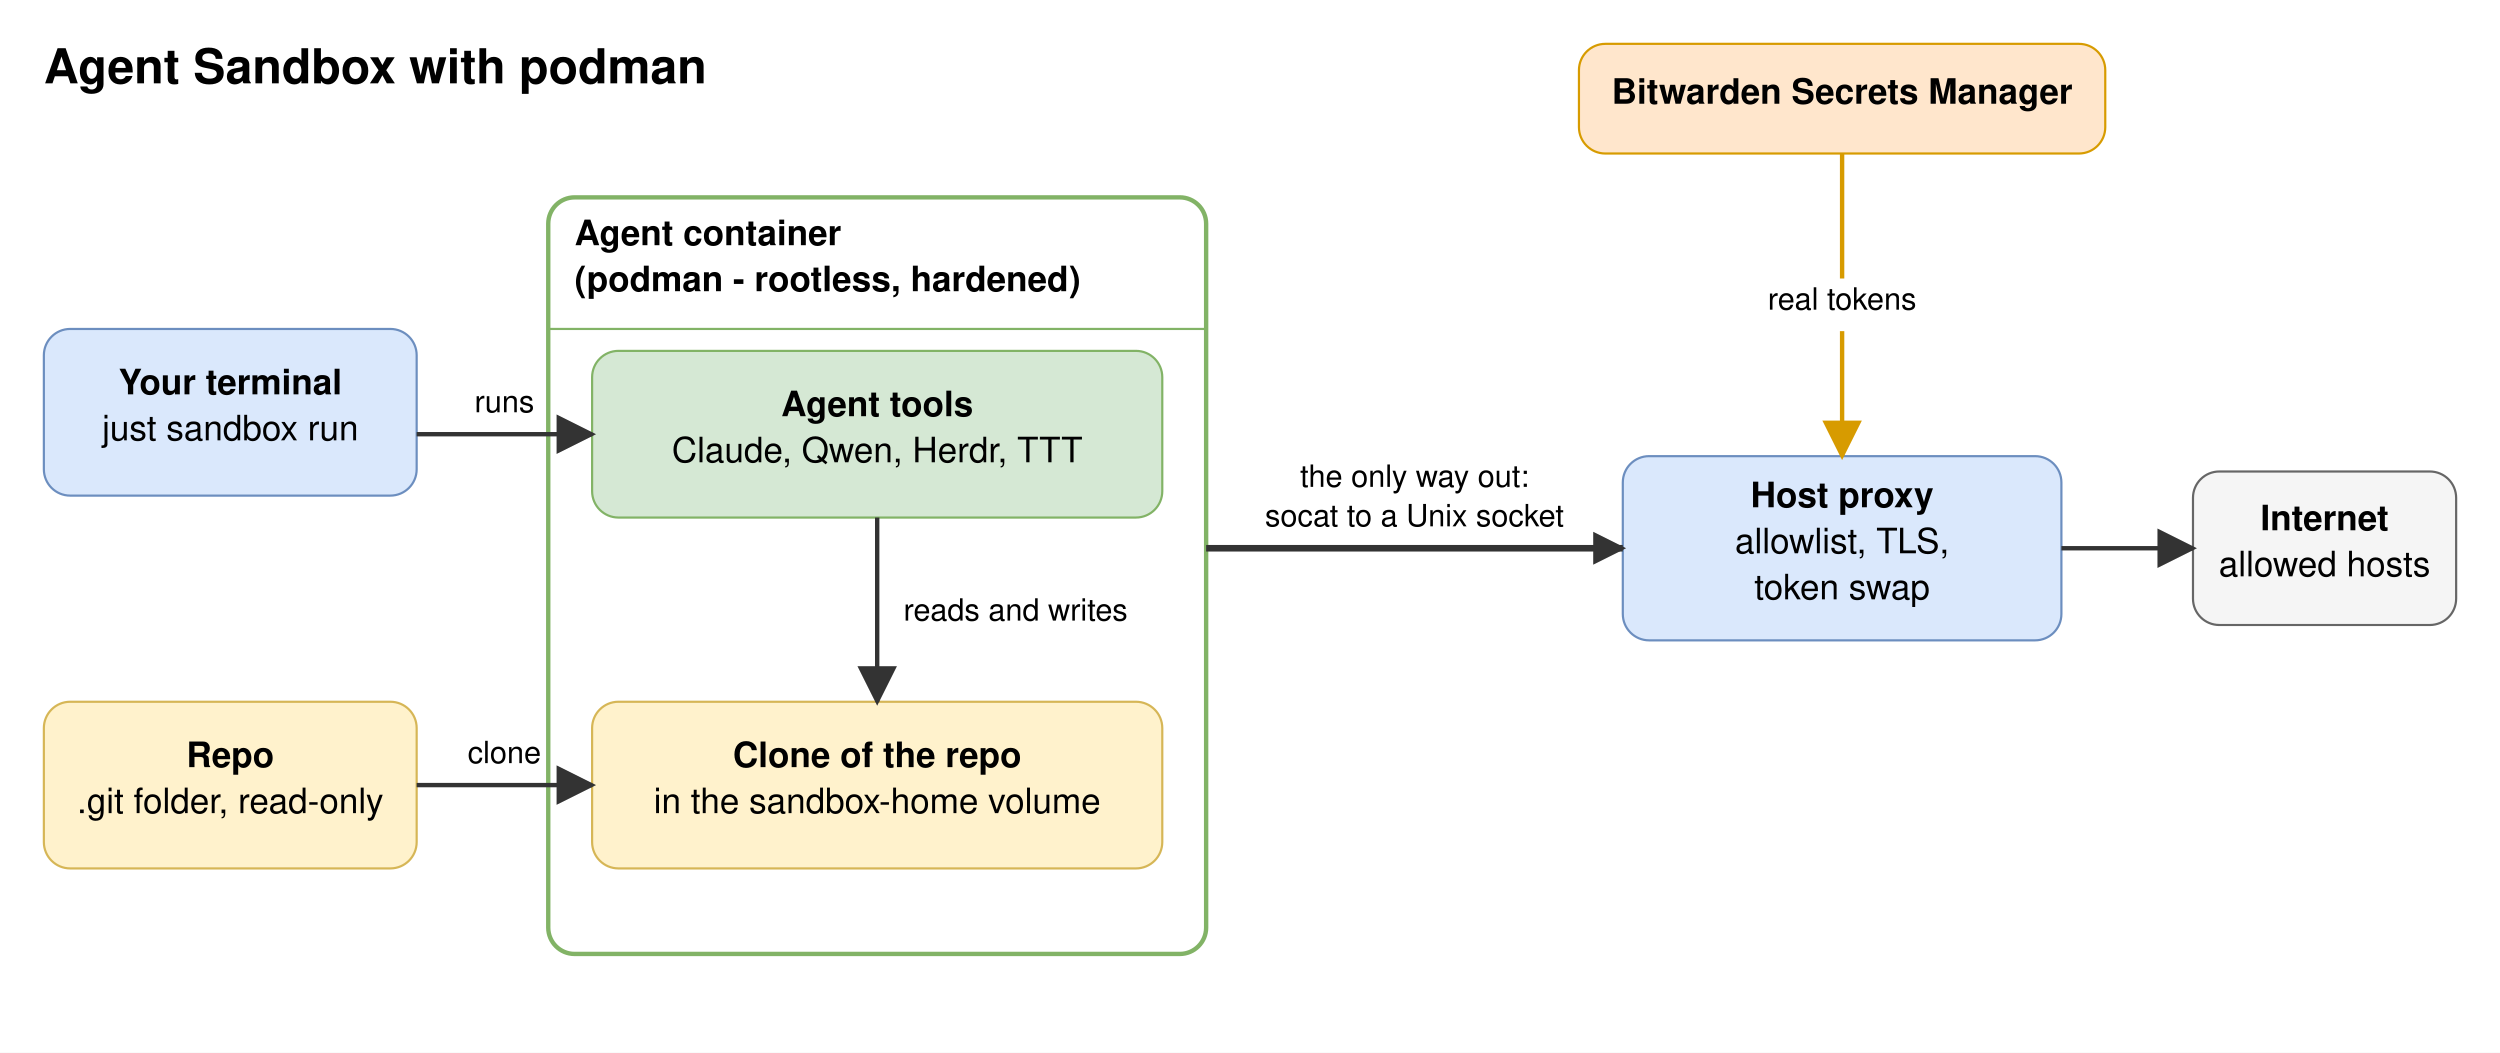
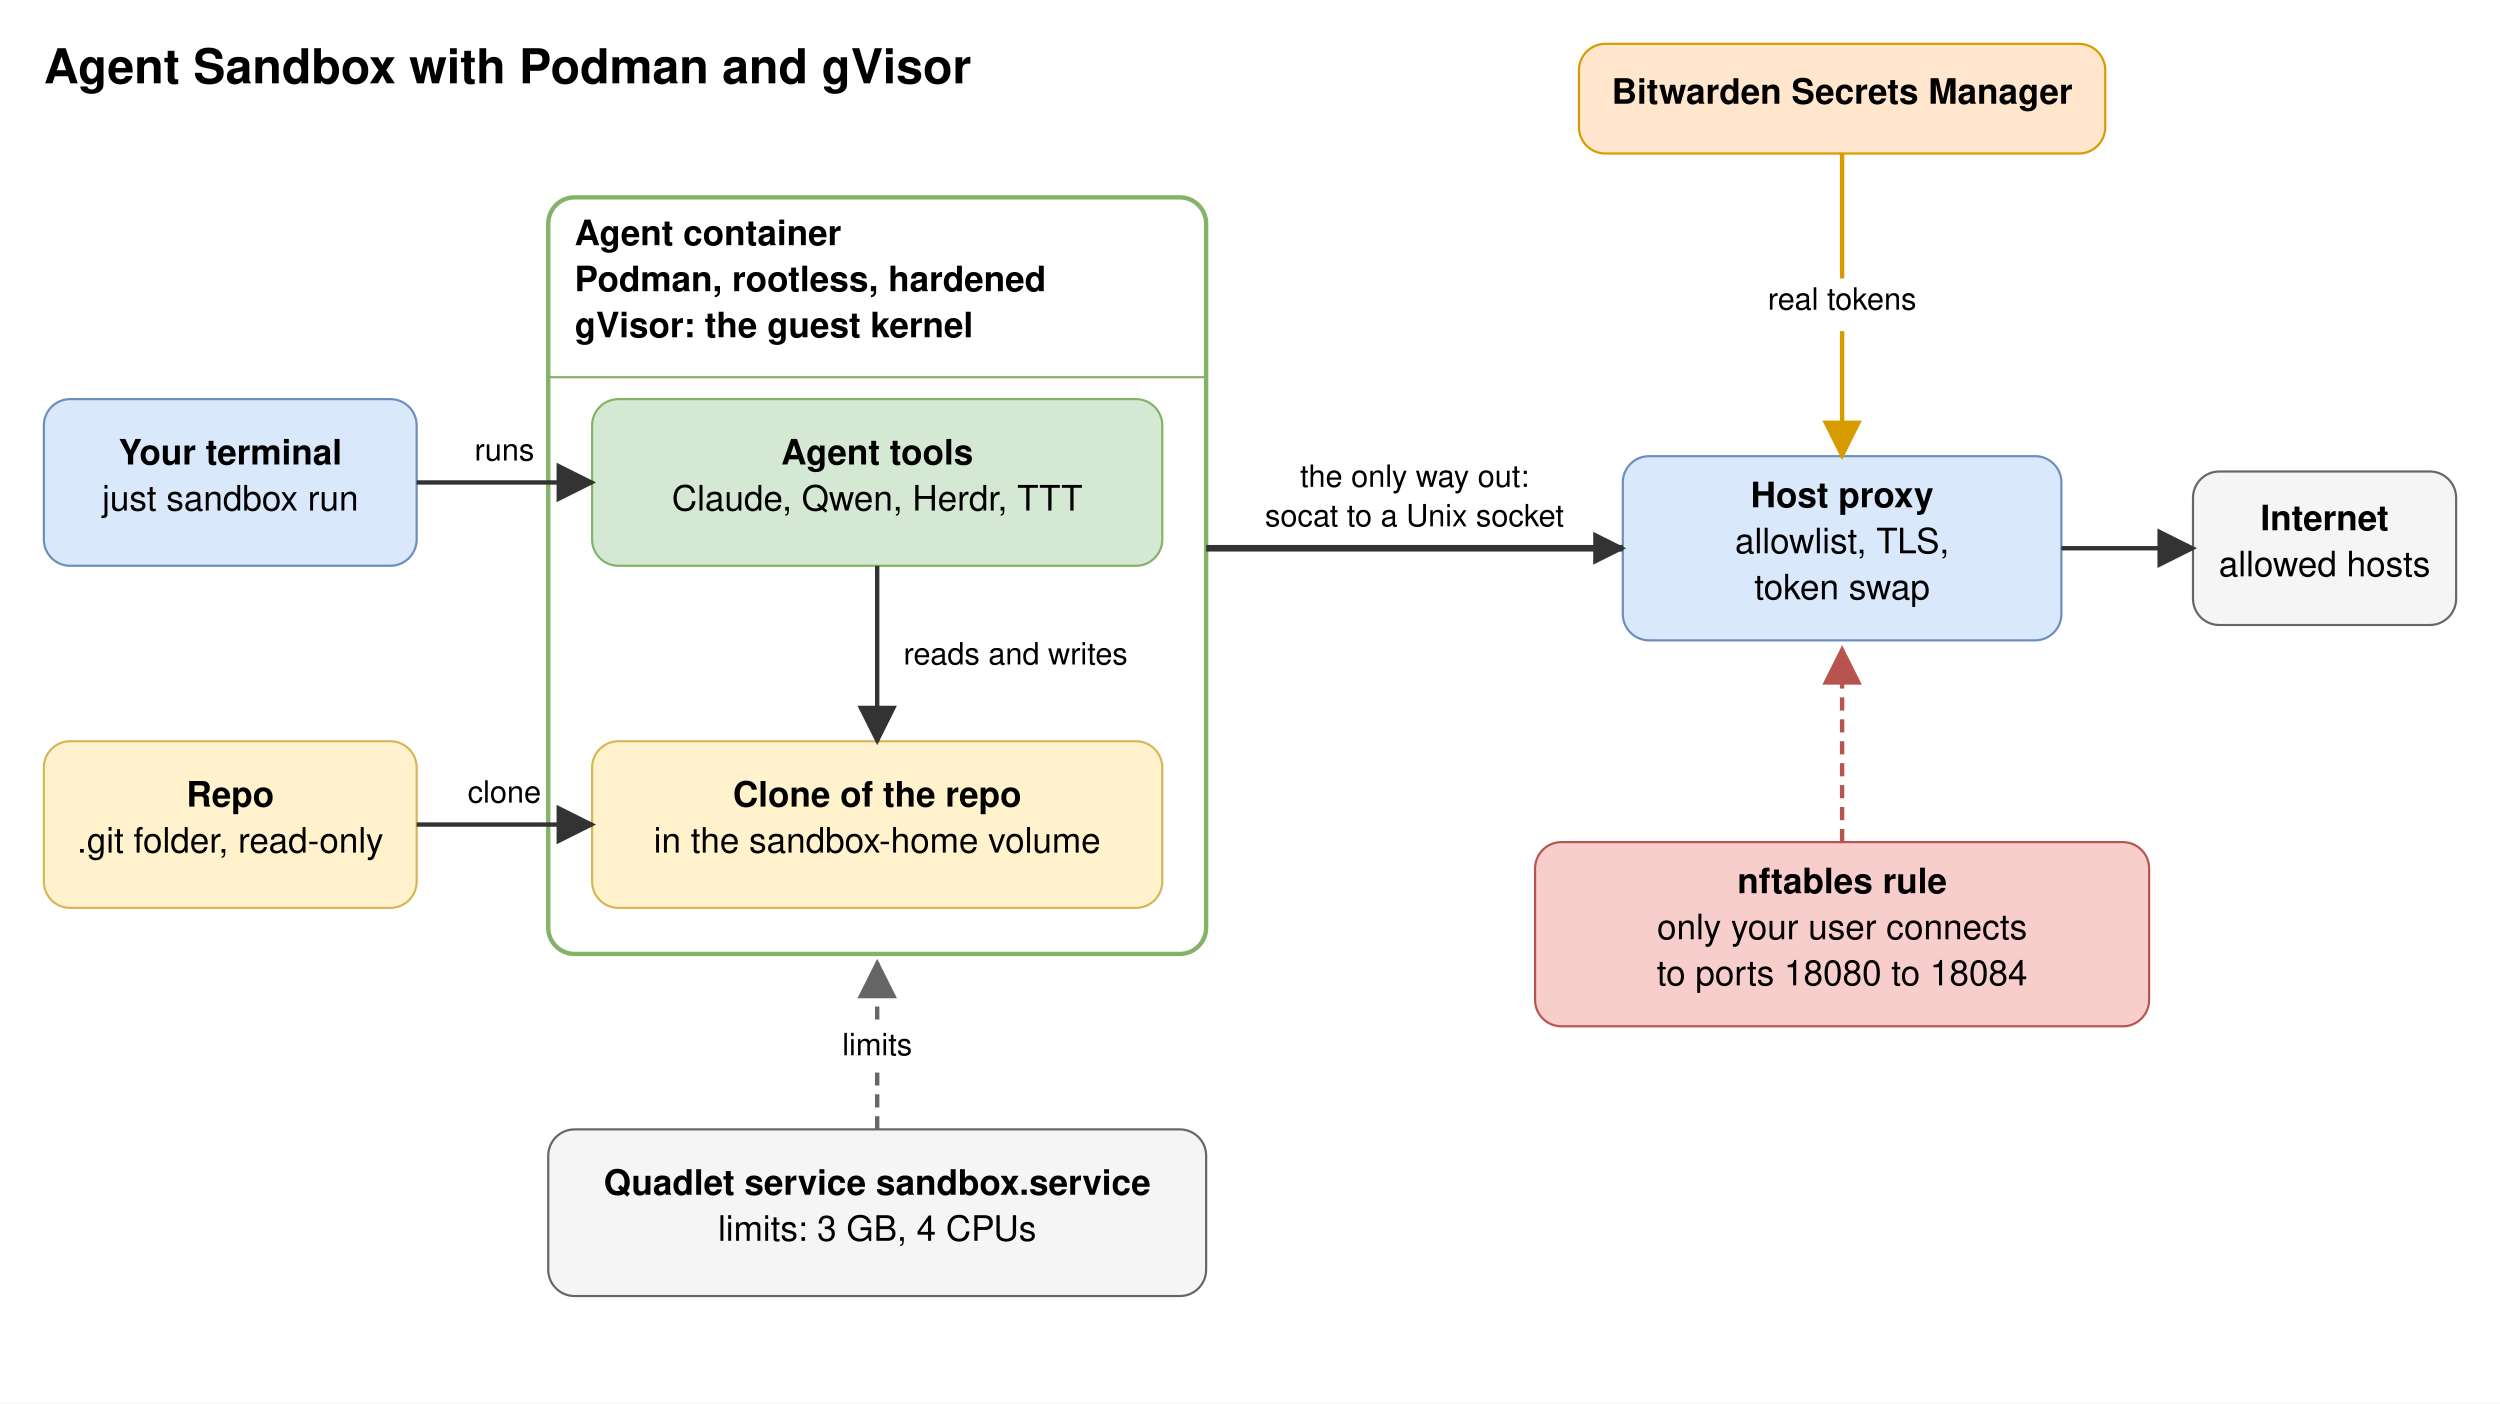
- <svg xmlns="http://www.w3.org/2000/svg" version="1.1" width="1140" height="480" viewBox="0 0 1140 480" font-family="Helvetica, Arial, sans-serif">
+ <svg xmlns="http://www.w3.org/2000/svg" version="1.1" width="1140" height="640" viewBox="0 0 1140 640" font-family="Helvetica, Arial, sans-serif">
  <defs>
    <marker id="a" viewBox="0 0 10 10" refX="9" refY="5" markerWidth="9" markerHeight="9" orient="auto">
      <path d="M0,0 L10,5 L0,10 z" fill="#333333" />
    </marker>
    <marker id="b" viewBox="0 0 10 10" refX="9" refY="5" markerWidth="5" markerHeight="5" orient="auto">
      <path d="M0,0 L10,5 L0,10 z" fill="#333333" />
    </marker>
    <marker id="o" viewBox="0 0 10 10" refX="9" refY="5" markerWidth="9" markerHeight="9" orient="auto">
      <path d="M0,0 L10,5 L0,10 z" fill="#d79b00" />
    </marker>
+     <marker id="r" viewBox="0 0 10 10" refX="9" refY="5" markerWidth="9" markerHeight="9" orient="auto">
+       <path d="M0,0 L10,5 L0,10 z" fill="#b85450" />
+     </marker>
+     <marker id="g" viewBox="0 0 10 10" refX="9" refY="5" markerWidth="9" markerHeight="9" orient="auto">
+       <path d="M0,0 L10,5 L0,10 z" fill="#666666" />
+     </marker>
  </defs>
-   <rect x="0" y="0" width="1140" height="480" fill="#ffffff" />
-   <text x="20" y="38" font-size="22" font-weight="bold" fill="#000000">Agent Sandbox with podman</text>
+   <rect x="0" y="0" width="1140" height="640" fill="#ffffff" />
+   <text x="20" y="38" font-size="22" font-weight="bold" fill="#000000">Agent Sandbox with Podman and gVisor</text>
  <rect x="720" y="20" width="240" height="50" rx="12" fill="#ffe6cc" stroke="#d79b00" stroke-width="1" />
  <g font-size="16" text-anchor="middle" fill="#000000" font-weight="bold">
    <text x="840.0" y="47.3">Bitwarden Secrets Manager</text>
  </g>
-   <rect x="20" y="150" width="170" height="76" rx="12" fill="#dae8fc" stroke="#6c8ebf" stroke-width="1" />
+   <rect x="20" y="182" width="170" height="76" rx="12" fill="#dae8fc" stroke="#6c8ebf" stroke-width="1" />
  <g font-size="16" text-anchor="middle" fill="#000000">
-     <text x="105.0" y="179.8" font-weight="bold">Your terminal</text>
-     <text x="105.0" y="200.8">just sandbox run</text>
+     <text x="105.0" y="211.8" font-weight="bold">Your terminal</text>
+     <text x="105.0" y="232.8">just sandbox run</text>
  </g>
-   <rect x="20" y="320" width="170" height="76" rx="12" fill="#fff2cc" stroke="#d6b656" stroke-width="1" />
+   <rect x="20" y="338" width="170" height="76" rx="12" fill="#fff2cc" stroke="#d6b656" stroke-width="1" />
  <g font-size="16" text-anchor="middle" fill="#000000">
-     <text x="105.0" y="349.8" font-weight="bold">Repo</text>
-     <text x="105.0" y="370.8">.git folder, read-only</text>
+     <text x="105.0" y="367.8" font-weight="bold">Repo</text>
+     <text x="105.0" y="388.8">.git folder, read-only</text>
  </g>
  <rect x="250" y="90" width="300" height="345" rx="12" fill="#ffffff" stroke="#82b366" stroke-width="2" />
-   <line x1="250" y1="150" x2="550" y2="150" stroke="#82b366" stroke-width="1" />
+   <line x1="250" y1="172" x2="550" y2="172" stroke="#82b366" stroke-width="1" />
  <g font-size="16" text-anchor="start" fill="#000000" font-weight="bold">
    <text x="262" y="111.8">Agent container</text>
-     <text x="262" y="132.8">(podman - rootless, hardened)</text>
+     <text x="262" y="132.8">Podman, rootless, hardened</text>
+     <text x="262" y="153.8">gVisor: the guest kernel</text>
  </g>
-   <rect x="270" y="160" width="260" height="76" rx="12" fill="#d5e8d4" stroke="#82b366" stroke-width="1" />
+   <rect x="270" y="182" width="260" height="76" rx="12" fill="#d5e8d4" stroke="#82b366" stroke-width="1" />
  <g font-size="16" text-anchor="middle" fill="#000000">
-     <text x="400.0" y="189.8" font-weight="bold">Agent tools</text>
-     <text x="400.0" y="210.8">Claude, Qwen, Herdr, TTT</text>
+     <text x="400.0" y="211.8" font-weight="bold">Agent tools</text>
+     <text x="400.0" y="232.8">Claude, Qwen, Herdr, TTT</text>
  </g>
-   <rect x="270" y="320" width="260" height="76" rx="12" fill="#fff2cc" stroke="#d6b656" stroke-width="1" />
+   <rect x="270" y="338" width="260" height="76" rx="12" fill="#fff2cc" stroke="#d6b656" stroke-width="1" />
  <g font-size="16" text-anchor="middle" fill="#000000">
-     <text x="400.0" y="349.8" font-weight="bold">Clone of the repo</text>
-     <text x="400.0" y="370.8">in the sandbox-home volume</text>
+     <text x="400.0" y="367.8" font-weight="bold">Clone of the repo</text>
+     <text x="400.0" y="388.8">in the sandbox-home volume</text>
+   </g>
+   <rect x="250" y="515" width="300" height="76" rx="12" fill="#f5f5f5" stroke="#666666" stroke-width="1" />
+   <g font-size="16" text-anchor="middle" fill="#000000">
+     <text x="400.0" y="544.8" font-weight="bold">Quadlet service sandbox.service</text>
+     <text x="400.0" y="565.8">limits: 3 GB, 4 CPUs</text>
  </g>
  <rect x="740" y="208" width="200" height="84" rx="12" fill="#dae8fc" stroke="#6c8ebf" stroke-width="1" />
  <g font-size="16" text-anchor="middle" fill="#000000">
    <text x="840.0" y="231.3" font-weight="bold">Host proxy</text>
    <text x="840.0" y="252.3">allowlist, TLS,</text>
    <text x="840.0" y="273.3">token swap</text>
  </g>
+   <rect x="700" y="384" width="280" height="84" rx="12" fill="#f8cecc" stroke="#b85450" stroke-width="1" />
+   <g font-size="16" text-anchor="middle" fill="#000000">
+     <text x="840.0" y="407.3" font-weight="bold">nftables rule</text>
+     <text x="840.0" y="428.3">only your user connects</text>
+     <text x="840.0" y="449.3">to ports 18080 to 18084</text>
+   </g>
  <rect x="1000" y="215" width="120" height="70" rx="12" fill="#f5f5f5" stroke="#666666" stroke-width="1" />
  <g font-size="16" text-anchor="middle" fill="#000000">
    <text x="1060.0" y="241.8" font-weight="bold">Internet</text>
    <text x="1060.0" y="262.8">allowed hosts</text>
  </g>
-   <path d="M190,198 L270,198" fill="none" stroke="#333333" stroke-width="2" marker-end="url(#a)" />
-   <path d="M190,358 L270,358" fill="none" stroke="#333333" stroke-width="2" marker-end="url(#a)" />
+   <path d="M190,220 L270,220" fill="none" stroke="#333333" stroke-width="2" marker-end="url(#a)" />
+   <path d="M190,376 L270,376" fill="none" stroke="#333333" stroke-width="2" marker-end="url(#a)" />
  <path d="M550,250 L740,250" fill="none" stroke="#333333" stroke-width="3" marker-end="url(#b)" />
  <path d="M940,250 L1000,250" fill="none" stroke="#333333" stroke-width="2" marker-end="url(#a)" />
-   <path d="M400,236 L400,320" fill="none" stroke="#333333" stroke-width="2" marker-end="url(#a)" />
+   <path d="M400,258 L400,338" fill="none" stroke="#333333" stroke-width="2" marker-end="url(#a)" />
  <path d="M840,70 L840,208" fill="none" stroke="#d79b00" stroke-width="2" marker-end="url(#o)" />
-   <text x="230.0" y="188.0" font-size="14" text-anchor="middle" fill="#000000">runs</text>
-   <text x="230.0" y="348.0" font-size="14" text-anchor="middle" fill="#000000">clone</text>
+   <path d="M840,384 L840,296" fill="none" stroke="#b85450" stroke-width="2" stroke-dasharray="6,4" marker-end="url(#r)" />
+   <path d="M400,515 L400,439" fill="none" stroke="#666666" stroke-width="2" stroke-dasharray="6,4" marker-end="url(#g)" />
+   <text x="230.0" y="210.0" font-size="14" text-anchor="middle" fill="#000000">runs</text>
+   <text x="230.0" y="366.0" font-size="14" text-anchor="middle" fill="#000000">clone</text>
  <text x="645.0" y="222.0" font-size="14" text-anchor="middle" fill="#000000">the only way out:</text>
  <text x="645.0" y="240.0" font-size="14" text-anchor="middle" fill="#000000">socat to a Unix socket</text>
-   <text x="412.0" y="283.0" font-size="14" text-anchor="start" fill="#000000">reads and writes</text>
+   <text x="412.0" y="303.0" font-size="14" text-anchor="start" fill="#000000">reads and writes</text>
  <rect x="791.2" y="127.0" width="97.6" height="24" fill="#ffffff" />
  <g font-size="14" text-anchor="middle" fill="#000000">
    <text x="840.0" y="141.2">real tokens</text>
  </g>
+   <rect x="364.0" y="465.0" width="72.0" height="24" fill="#ffffff" />
+   <g font-size="14" text-anchor="middle" fill="#000000">
+     <text x="400.0" y="481.2">limits</text>
+   </g>
</svg>
